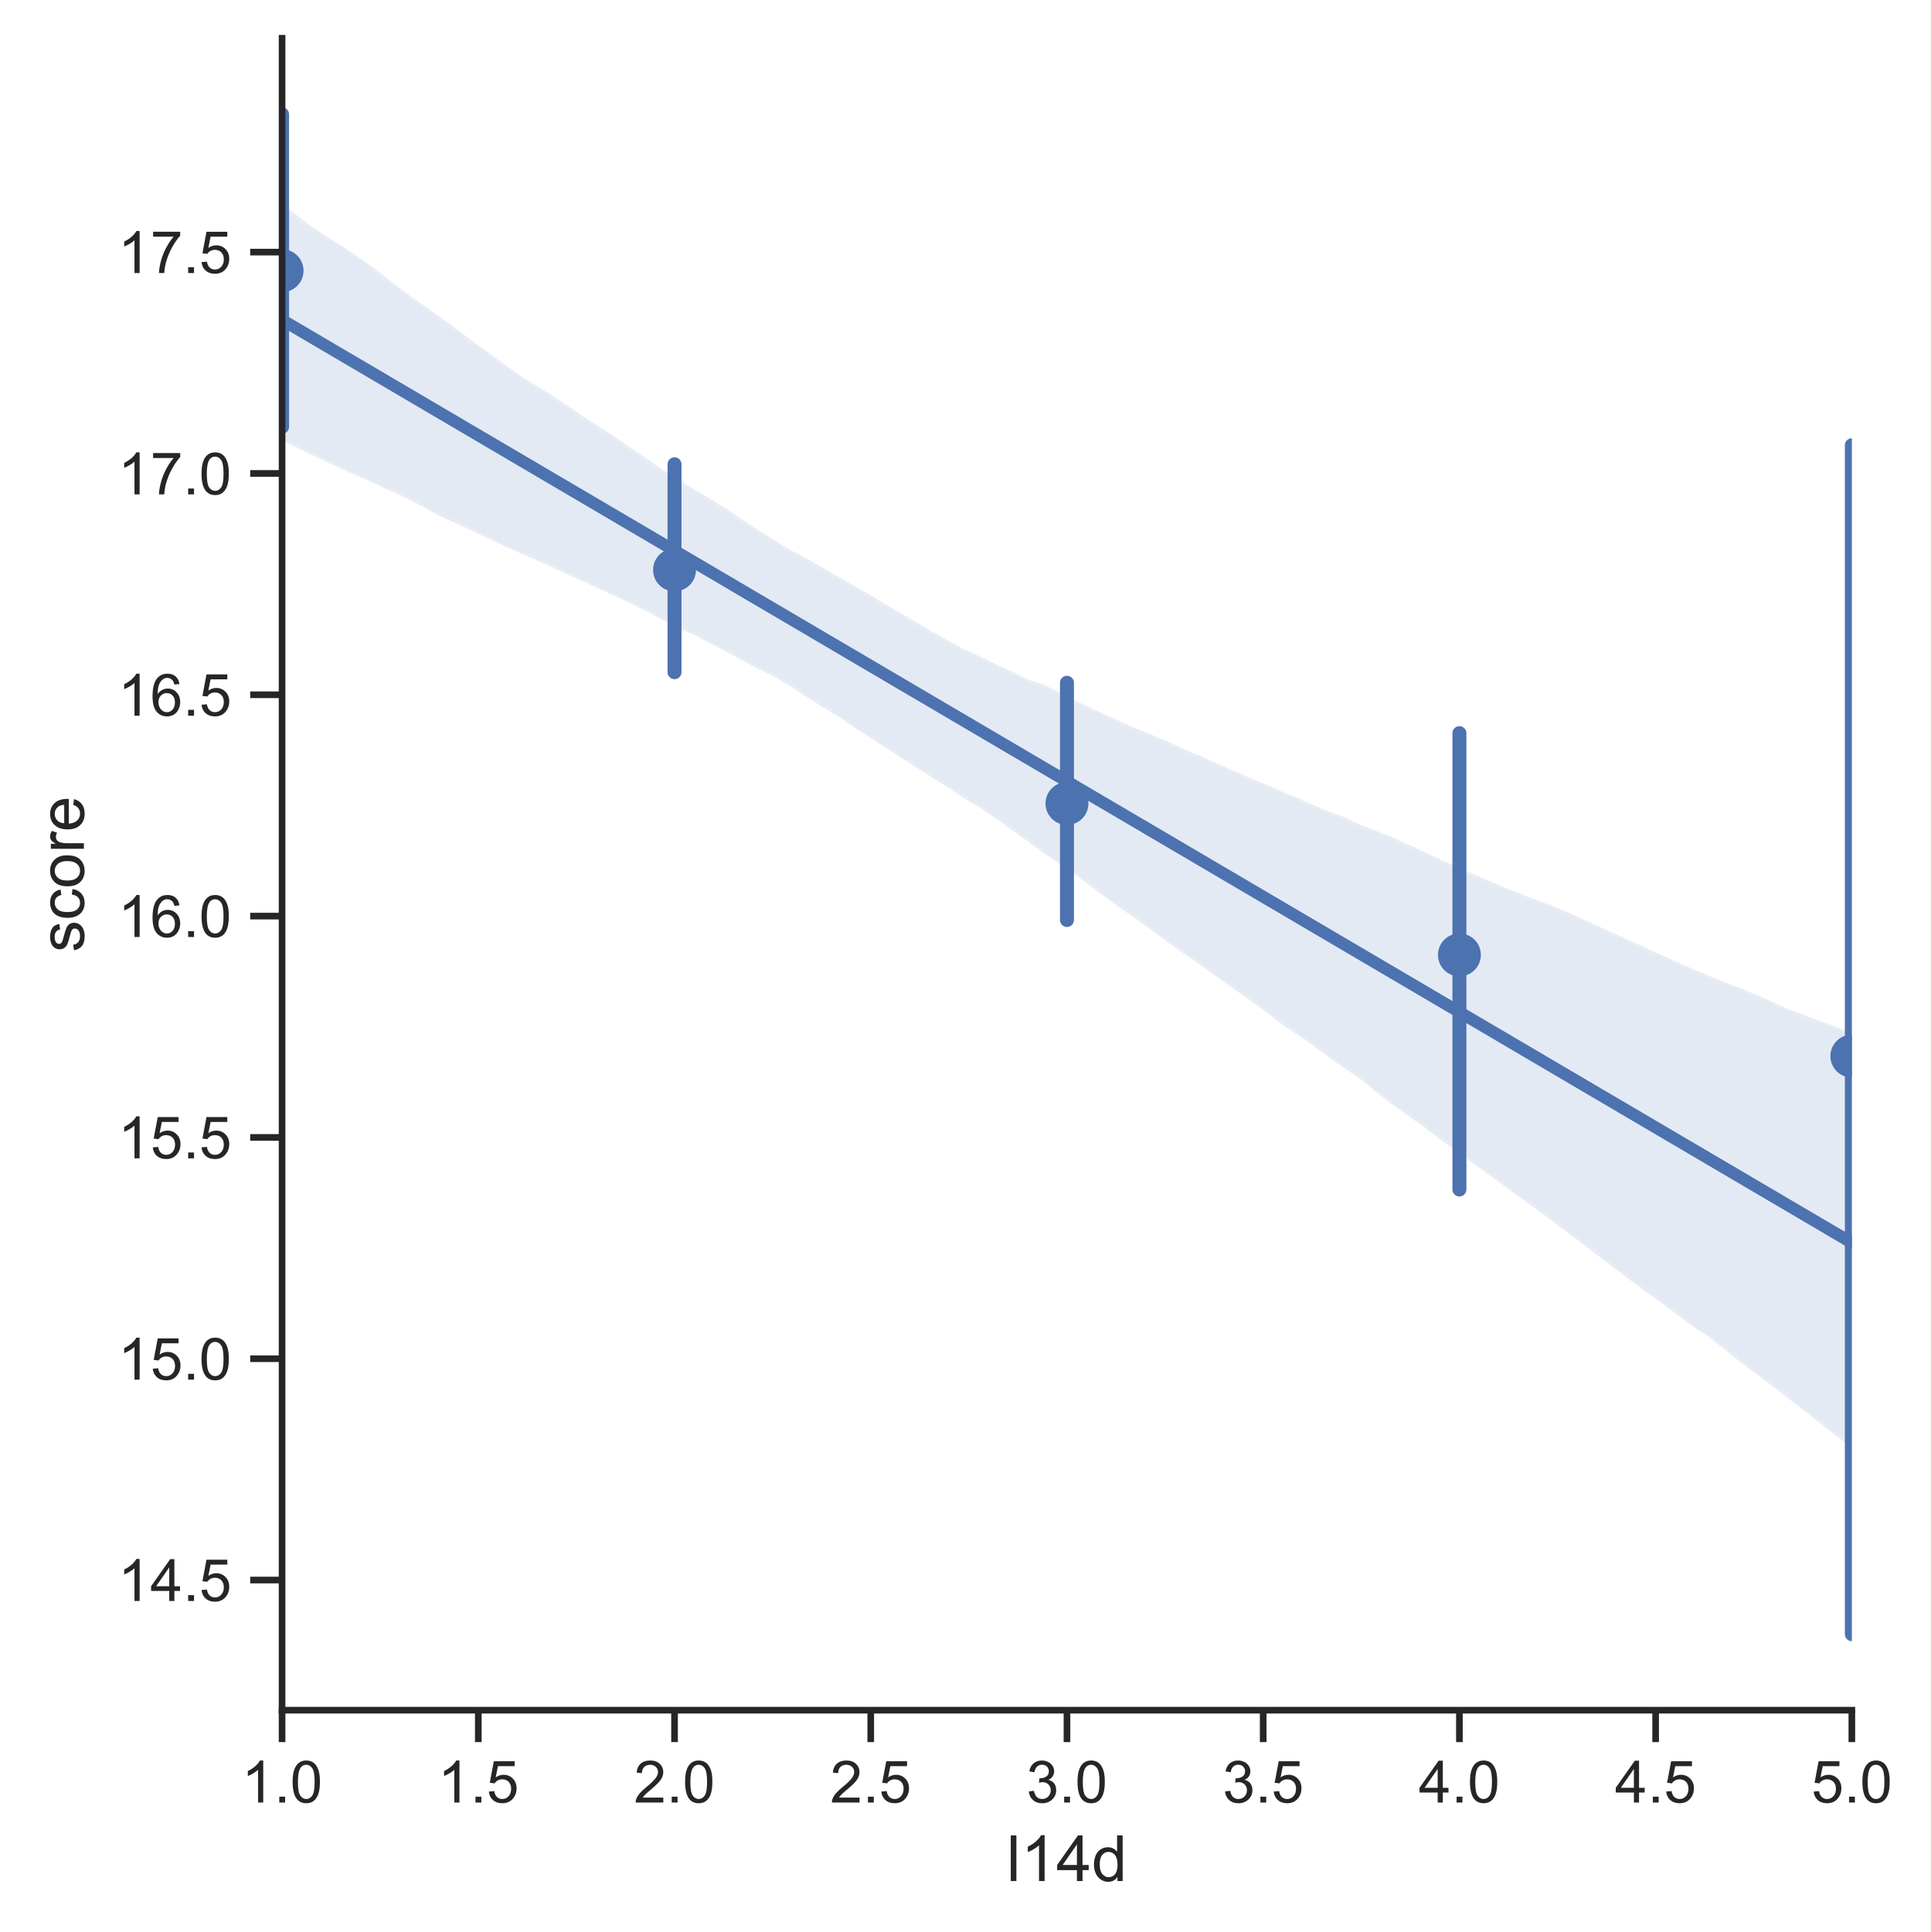
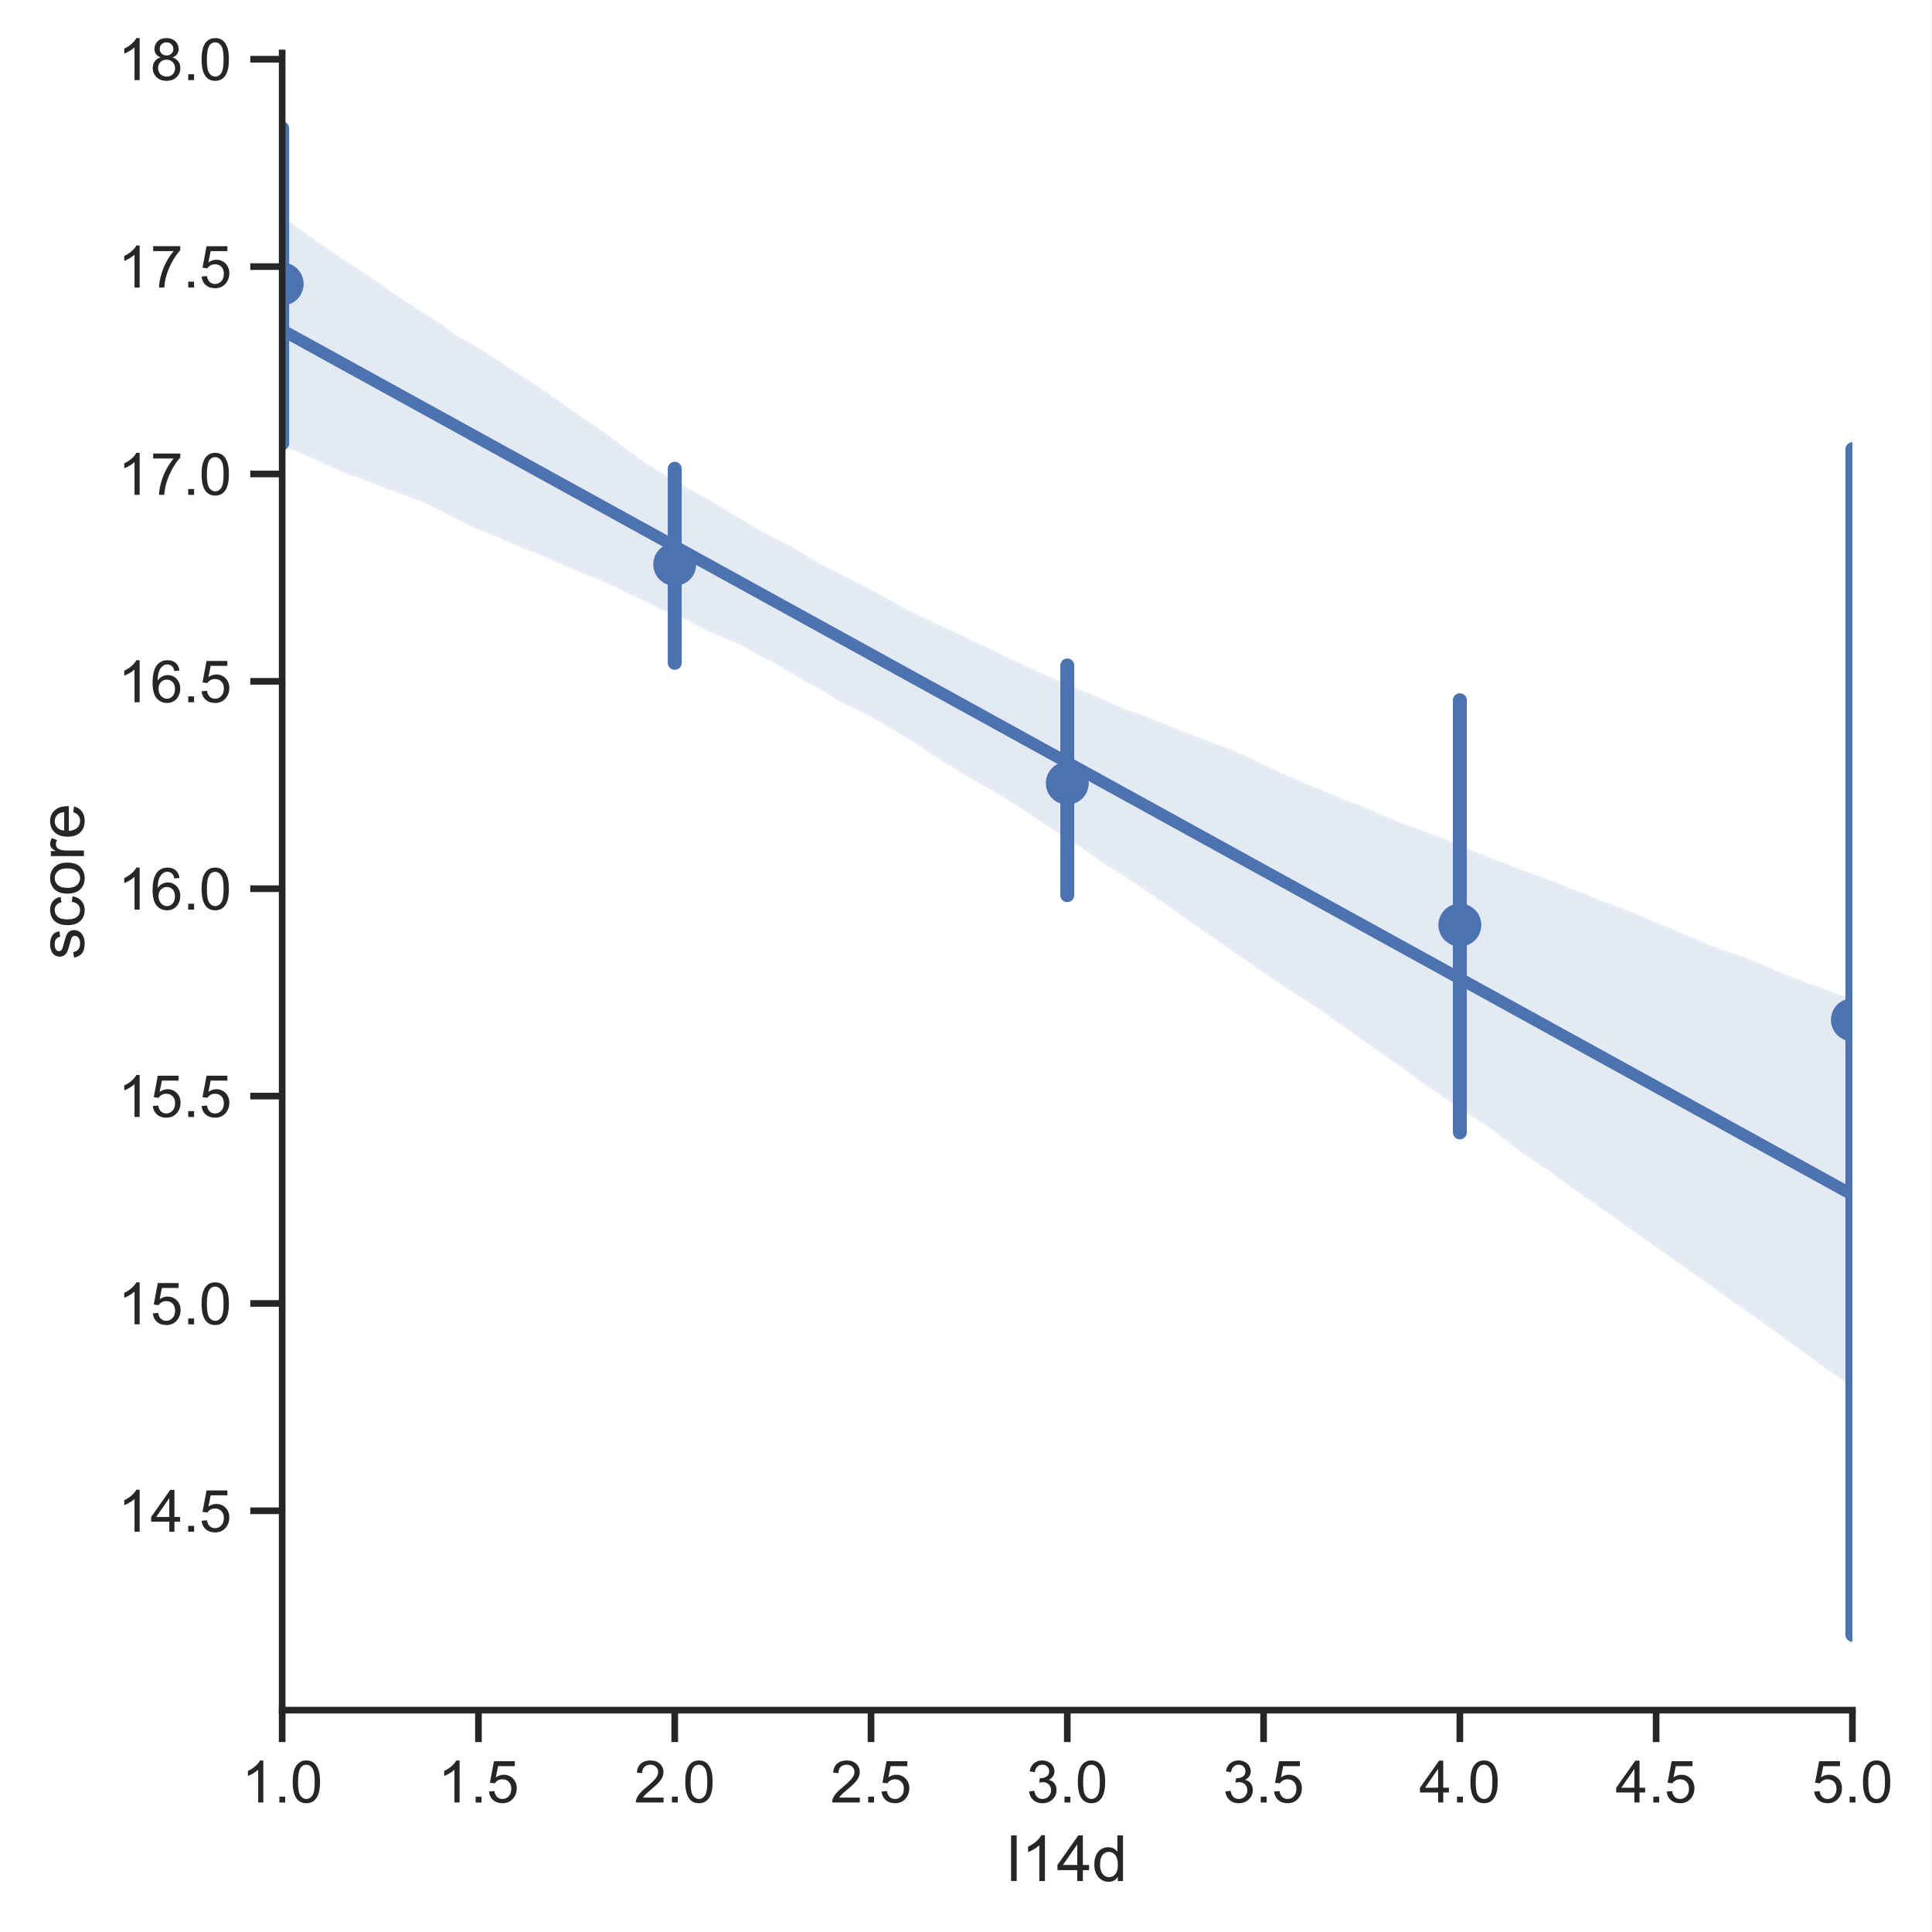
- <svg xmlns="http://www.w3.org/2000/svg" xmlns:xlink="http://www.w3.org/1999/xlink" height="363.514pt" version="1.1" viewBox="0 0 363.319 363.514" width="363.319pt">
+ <svg xmlns="http://www.w3.org/2000/svg" xmlns:xlink="http://www.w3.org/1999/xlink" height="363.447pt" version="1.1" viewBox="0 0 363.319 363.447" width="363.319pt">
  <defs>
    <style type="text/css">*{stroke-linecap:butt;stroke-linejoin:round;}</style>
  </defs>
  <g id="figure_1">
    <g id="patch_1">
-       <path d="M 0 363.514  L 363.319 363.514  L 363.319 0  L 0 0  z " style="fill:#ffffff;" />
+       <path d="M 0 363.447  L 363.319 363.447  L 363.319 -0  L 0 -0  z " style="fill:#ffffff;" />
    </g>
    <g id="axes_1">
      <g id="patch_2">
-         <path d="M 53.081 321.78  L 348.474 321.78  L 348.474 7.2  L 53.081 7.2  z " style="fill:#ffffff;" />
+         <path d="M 53.081 321.712  L 348.474 321.712  L 348.474 9.96  L 53.081 9.96  z " style="fill:#ffffff;" />
      </g>
      <g id="matplotlib.axis_1">
        <g id="xtick_1">
          <g id="line2d_1">
            <defs>
-               <path d="M 0 0  L 0 6  " id="md2a82c071d" style="stroke:#262626;stroke-width:1.25;" />
+               <path d="M 0 0  L 0 6  " id="m1e8f3a1475" style="stroke:#262626;stroke-width:1.25;" />
            </defs>
            <g>
-               <use style="fill:#262626;stroke:#262626;stroke-width:1.25;" x="53.081" xlink:href="#md2a82c071d" y="321.78" />
+               <use style="fill:#262626;stroke:#262626;stroke-width:1.25;" x="53.081" xlink:href="#m1e8f3a1475" y="321.712" />
            </g>
          </g>
          <g id="text_1">
-             <g style="fill:#262626;" transform="translate(45.43641 339.1536)scale(0.11 -0.11)">
+             <g style="fill:#262626;" transform="translate(45.43641 339.086)scale(0.11 -0.11)">
              <defs>
                <path d="M 37.25 0  L 28.469 0  L 28.469 56  Q 25.297 52.984 20.141 49.953  Q 14.984 46.922 10.891 45.406  L 10.891 53.906  Q 18.266 57.375 23.781 62.297  Q 29.297 67.234 31.594 71.875  L 37.25 71.875  z " id="ArialMT-49" />
                <path d="M 9.078 0  L 9.078 10.016  L 19.094 10.016  L 19.094 0  z " id="ArialMT-46" />
                <path d="M 4.156 35.297  Q 4.156 48 6.766 55.734  Q 9.375 63.484 14.516 67.672  Q 19.672 71.875 27.484 71.875  Q 33.25 71.875 37.594 69.547  Q 41.938 67.234 44.766 62.859  Q 47.609 58.5 49.219 52.219  Q 50.828 45.953 50.828 35.297  Q 50.828 22.703 48.234 14.969  Q 45.656 7.234 40.5 3  Q 35.359 -1.219 27.484 -1.219  Q 17.141 -1.219 11.234 6.203  Q 4.156 15.141 4.156 35.297  z M 13.188 35.297  Q 13.188 17.672 17.312 11.828  Q 21.438 6 27.484 6  Q 33.547 6 37.672 11.859  Q 41.797 17.719 41.797 35.297  Q 41.797 52.984 37.672 58.781  Q 33.547 64.594 27.391 64.594  Q 21.344 64.594 17.719 59.469  Q 13.188 52.938 13.188 35.297  z " id="ArialMT-48" />
              </defs>
              <use xlink:href="#ArialMT-49" />
              <use x="55.615" xlink:href="#ArialMT-46" />
              <use x="83.398" xlink:href="#ArialMT-48" />
            </g>
          </g>
        </g>
        <g id="xtick_2">
          <g id="line2d_2">
            <g>
-               <use style="fill:#262626;stroke:#262626;stroke-width:1.25;" x="90.005" xlink:href="#md2a82c071d" y="321.78" />
+               <use style="fill:#262626;stroke:#262626;stroke-width:1.25;" x="90.005" xlink:href="#m1e8f3a1475" y="321.712" />
            </g>
          </g>
          <g id="text_2">
-             <g style="fill:#262626;" transform="translate(82.36047 339.1536)scale(0.11 -0.11)">
+             <g style="fill:#262626;" transform="translate(82.36047 339.086)scale(0.11 -0.11)">
              <defs>
                <path d="M 4.156 18.75  L 13.375 19.531  Q 14.406 12.797 18.141 9.391  Q 21.875 6 27.156 6  Q 33.5 6 37.891 10.781  Q 42.281 15.578 42.281 23.484  Q 42.281 31 38.062 35.344  Q 33.844 39.703 27 39.703  Q 22.75 39.703 19.328 37.766  Q 15.922 35.844 13.969 32.766  L 5.719 33.844  L 12.641 70.609  L 48.25 70.609  L 48.25 62.203  L 19.672 62.203  L 15.828 42.969  Q 22.266 47.469 29.344 47.469  Q 38.719 47.469 45.156 40.969  Q 51.609 34.469 51.609 24.266  Q 51.609 14.547 45.953 7.469  Q 39.062 -1.219 27.156 -1.219  Q 17.391 -1.219 11.203 4.25  Q 5.031 9.719 4.156 18.75  z " id="ArialMT-53" />
              </defs>
              <use xlink:href="#ArialMT-49" />
              <use x="55.615" xlink:href="#ArialMT-46" />
              <use x="83.398" xlink:href="#ArialMT-53" />
            </g>
          </g>
        </g>
        <g id="xtick_3">
          <g id="line2d_3">
            <g>
-               <use style="fill:#262626;stroke:#262626;stroke-width:1.25;" x="126.93" xlink:href="#md2a82c071d" y="321.78" />
+               <use style="fill:#262626;stroke:#262626;stroke-width:1.25;" x="126.93" xlink:href="#m1e8f3a1475" y="321.712" />
            </g>
          </g>
          <g id="text_3">
-             <g style="fill:#262626;" transform="translate(119.2845 339.1536)scale(0.11 -0.11)">
+             <g style="fill:#262626;" transform="translate(119.2845 339.086)scale(0.11 -0.11)">
              <defs>
                <path d="M 50.344 8.453  L 50.344 0  L 3.031 0  Q 2.938 3.172 4.047 6.109  Q 5.859 10.938 9.828 15.625  Q 13.812 20.312 21.344 26.469  Q 33.016 36.031 37.109 41.625  Q 41.219 47.219 41.219 52.203  Q 41.219 57.422 37.469 61  Q 33.734 64.594 27.734 64.594  Q 21.391 64.594 17.578 60.781  Q 13.766 56.984 13.719 50.25  L 4.688 51.172  Q 5.609 61.281 11.656 66.578  Q 17.719 71.875 27.938 71.875  Q 38.234 71.875 44.234 66.156  Q 50.25 60.453 50.25 52  Q 50.25 47.703 48.484 43.547  Q 46.734 39.406 42.656 34.812  Q 38.578 30.219 29.109 22.219  Q 21.188 15.578 18.938 13.203  Q 16.703 10.844 15.234 8.453  z " id="ArialMT-50" />
              </defs>
              <use xlink:href="#ArialMT-50" />
              <use x="55.615" xlink:href="#ArialMT-46" />
              <use x="83.398" xlink:href="#ArialMT-48" />
            </g>
          </g>
        </g>
        <g id="xtick_4">
          <g id="line2d_4">
            <g>
-               <use style="fill:#262626;stroke:#262626;stroke-width:1.25;" x="163.854" xlink:href="#md2a82c071d" y="321.78" />
+               <use style="fill:#262626;stroke:#262626;stroke-width:1.25;" x="163.854" xlink:href="#m1e8f3a1475" y="321.712" />
            </g>
          </g>
          <g id="text_4">
-             <g style="fill:#262626;" transform="translate(156.2086 339.1536)scale(0.11 -0.11)">
+             <g style="fill:#262626;" transform="translate(156.2086 339.086)scale(0.11 -0.11)">
              <use xlink:href="#ArialMT-50" />
              <use x="55.615" xlink:href="#ArialMT-46" />
              <use x="83.398" xlink:href="#ArialMT-53" />
            </g>
          </g>
        </g>
        <g id="xtick_5">
          <g id="line2d_5">
            <g>
-               <use style="fill:#262626;stroke:#262626;stroke-width:1.25;" x="200.778" xlink:href="#md2a82c071d" y="321.78" />
+               <use style="fill:#262626;stroke:#262626;stroke-width:1.25;" x="200.778" xlink:href="#m1e8f3a1475" y="321.712" />
            </g>
          </g>
          <g id="text_5">
-             <g style="fill:#262626;" transform="translate(193.1327 339.1536)scale(0.11 -0.11)">
+             <g style="fill:#262626;" transform="translate(193.1327 339.086)scale(0.11 -0.11)">
              <defs>
                <path d="M 4.203 18.891  L 12.984 20.062  Q 14.5 12.594 18.141 9.297  Q 21.781 6 27 6  Q 33.203 6 37.469 10.297  Q 41.75 14.594 41.75 20.953  Q 41.75 27 37.797 30.922  Q 33.844 34.859 27.734 34.859  Q 25.25 34.859 21.531 33.891  L 22.516 41.609  Q 23.391 41.5 23.922 41.5  Q 29.547 41.5 34.031 44.422  Q 38.531 47.359 38.531 53.469  Q 38.531 58.297 35.25 61.469  Q 31.984 64.656 26.812 64.656  Q 21.688 64.656 18.266 61.422  Q 14.844 58.203 13.875 51.766  L 5.078 53.328  Q 6.688 62.156 12.391 67.016  Q 18.109 71.875 26.609 71.875  Q 32.469 71.875 37.391 69.359  Q 42.328 66.844 44.938 62.5  Q 47.562 58.156 47.562 53.266  Q 47.562 48.641 45.062 44.828  Q 42.578 41.016 37.703 38.766  Q 44.047 37.312 47.562 32.688  Q 51.078 28.078 51.078 21.141  Q 51.078 11.766 44.234 5.25  Q 37.406 -1.266 26.953 -1.266  Q 17.531 -1.266 11.297 4.344  Q 5.078 9.969 4.203 18.891  z " id="ArialMT-51" />
              </defs>
              <use xlink:href="#ArialMT-51" />
              <use x="55.615" xlink:href="#ArialMT-46" />
              <use x="83.398" xlink:href="#ArialMT-48" />
            </g>
          </g>
        </g>
        <g id="xtick_6">
          <g id="line2d_6">
            <g>
-               <use style="fill:#262626;stroke:#262626;stroke-width:1.25;" x="237.702" xlink:href="#md2a82c071d" y="321.78" />
+               <use style="fill:#262626;stroke:#262626;stroke-width:1.25;" x="237.702" xlink:href="#m1e8f3a1475" y="321.712" />
            </g>
          </g>
          <g id="text_6">
-             <g style="fill:#262626;" transform="translate(230.0567 339.1536)scale(0.11 -0.11)">
+             <g style="fill:#262626;" transform="translate(230.0567 339.086)scale(0.11 -0.11)">
              <use xlink:href="#ArialMT-51" />
              <use x="55.615" xlink:href="#ArialMT-46" />
              <use x="83.398" xlink:href="#ArialMT-53" />
            </g>
          </g>
        </g>
        <g id="xtick_7">
          <g id="line2d_7">
            <g>
-               <use style="fill:#262626;stroke:#262626;stroke-width:1.25;" x="274.626" xlink:href="#md2a82c071d" y="321.78" />
+               <use style="fill:#262626;stroke:#262626;stroke-width:1.25;" x="274.626" xlink:href="#m1e8f3a1475" y="321.712" />
            </g>
          </g>
          <g id="text_7">
-             <g style="fill:#262626;" transform="translate(266.9808 339.1536)scale(0.11 -0.11)">
+             <g style="fill:#262626;" transform="translate(266.9808 339.086)scale(0.11 -0.11)">
              <defs>
                <path d="M 32.328 0  L 32.328 17.141  L 1.266 17.141  L 1.266 25.203  L 33.938 71.578  L 41.109 71.578  L 41.109 25.203  L 50.781 25.203  L 50.781 17.141  L 41.109 17.141  L 41.109 0  z M 32.328 25.203  L 32.328 57.469  L 9.906 25.203  z " id="ArialMT-52" />
              </defs>
              <use xlink:href="#ArialMT-52" />
              <use x="55.615" xlink:href="#ArialMT-46" />
              <use x="83.398" xlink:href="#ArialMT-48" />
            </g>
          </g>
        </g>
        <g id="xtick_8">
          <g id="line2d_8">
            <g>
-               <use style="fill:#262626;stroke:#262626;stroke-width:1.25;" x="311.55" xlink:href="#md2a82c071d" y="321.78" />
+               <use style="fill:#262626;stroke:#262626;stroke-width:1.25;" x="311.55" xlink:href="#m1e8f3a1475" y="321.712" />
            </g>
          </g>
          <g id="text_8">
-             <g style="fill:#262626;" transform="translate(303.9048 339.1536)scale(0.11 -0.11)">
+             <g style="fill:#262626;" transform="translate(303.9048 339.086)scale(0.11 -0.11)">
              <use xlink:href="#ArialMT-52" />
              <use x="55.615" xlink:href="#ArialMT-46" />
              <use x="83.398" xlink:href="#ArialMT-53" />
            </g>
          </g>
        </g>
        <g id="xtick_9">
          <g id="line2d_9">
            <g>
-               <use style="fill:#262626;stroke:#262626;stroke-width:1.25;" x="348.474" xlink:href="#md2a82c071d" y="321.78" />
+               <use style="fill:#262626;stroke:#262626;stroke-width:1.25;" x="348.474" xlink:href="#m1e8f3a1475" y="321.712" />
            </g>
          </g>
          <g id="text_9">
-             <g style="fill:#262626;" transform="translate(340.8289 339.1536)scale(0.11 -0.11)">
+             <g style="fill:#262626;" transform="translate(340.8289 339.086)scale(0.11 -0.11)">
              <use xlink:href="#ArialMT-53" />
              <use x="55.615" xlink:href="#ArialMT-46" />
              <use x="83.398" xlink:href="#ArialMT-48" />
            </g>
          </g>
        </g>
        <g id="text_10">
-           <g style="fill:#262626;" transform="translate(189.4348 353.9292)scale(0.12 -0.12)">
+           <g style="fill:#262626;" transform="translate(189.4348 353.8616)scale(0.12 -0.12)">
            <defs>
              <path d="M 6.391 0  L 6.391 71.578  L 15.188 71.578  L 15.188 0  z " id="ArialMT-108" />
              <path d="M 40.234 0  L 40.234 6.547  Q 35.297 -1.172 25.734 -1.172  Q 19.531 -1.172 14.328 2.25  Q 9.125 5.672 6.266 11.797  Q 3.422 17.922 3.422 25.875  Q 3.422 33.641 6 39.969  Q 8.594 46.297 13.766 49.656  Q 18.953 53.031 25.344 53.031  Q 30.031 53.031 33.688 51.047  Q 37.359 49.078 39.656 45.906  L 39.656 71.578  L 48.391 71.578  L 48.391 0  z M 12.453 25.875  Q 12.453 15.922 16.641 10.984  Q 20.844 6.062 26.562 6.062  Q 32.328 6.062 36.344 10.766  Q 40.375 15.484 40.375 25.141  Q 40.375 35.797 36.266 40.766  Q 32.172 45.75 26.172 45.75  Q 20.312 45.75 16.375 40.969  Q 12.453 36.188 12.453 25.875  z " id="ArialMT-100" />
            </defs>
            <use xlink:href="#ArialMT-108" />
            <use x="22.217" xlink:href="#ArialMT-49" />
            <use x="77.832" xlink:href="#ArialMT-52" />
            <use x="133.447" xlink:href="#ArialMT-100" />
          </g>
        </g>
      </g>
      <g id="matplotlib.axis_2">
        <g id="ytick_1">
          <g id="line2d_10">
            <defs>
-               <path d="M 0 0  L -6 0  " id="m4dea6e7848" style="stroke:#262626;stroke-width:1.25;" />
+               <path d="M 0 0  L -6 0  " id="mfac0411bf4" style="stroke:#262626;stroke-width:1.25;" />
            </defs>
            <g>
-               <use style="fill:#262626;stroke:#262626;stroke-width:1.25;" x="53.081" xlink:href="#m4dea6e7848" y="297.295" />
+               <use style="fill:#262626;stroke:#262626;stroke-width:1.25;" x="53.081" xlink:href="#mfac0411bf4" y="284.208" />
            </g>
          </g>
          <g id="text_11">
-             <g style="fill:#262626;" transform="translate(22.17438 301.2318)scale(0.11 -0.11)">
+             <g style="fill:#262626;" transform="translate(22.17438 288.1446)scale(0.11 -0.11)">
              <use xlink:href="#ArialMT-49" />
              <use x="55.615" xlink:href="#ArialMT-52" />
              <use x="111.23" xlink:href="#ArialMT-46" />
              <use x="139.014" xlink:href="#ArialMT-53" />
            </g>
          </g>
        </g>
        <g id="ytick_2">
          <g id="line2d_11">
            <g>
-               <use style="fill:#262626;stroke:#262626;stroke-width:1.25;" x="53.081" xlink:href="#m4dea6e7848" y="255.652" />
+               <use style="fill:#262626;stroke:#262626;stroke-width:1.25;" x="53.081" xlink:href="#mfac0411bf4" y="245.198" />
            </g>
          </g>
          <g id="text_12">
-             <g style="fill:#262626;" transform="translate(22.17438 259.5891)scale(0.11 -0.11)">
+             <g style="fill:#262626;" transform="translate(22.17438 249.1345)scale(0.11 -0.11)">
              <use xlink:href="#ArialMT-49" />
              <use x="55.615" xlink:href="#ArialMT-53" />
              <use x="111.23" xlink:href="#ArialMT-46" />
              <use x="139.014" xlink:href="#ArialMT-48" />
            </g>
          </g>
        </g>
        <g id="ytick_3">
          <g id="line2d_12">
            <g>
-               <use style="fill:#262626;stroke:#262626;stroke-width:1.25;" x="53.081" xlink:href="#m4dea6e7848" y="214.01" />
+               <use style="fill:#262626;stroke:#262626;stroke-width:1.25;" x="53.081" xlink:href="#mfac0411bf4" y="206.188" />
            </g>
          </g>
          <g id="text_13">
-             <g style="fill:#262626;" transform="translate(22.17438 217.9464)scale(0.11 -0.11)">
+             <g style="fill:#262626;" transform="translate(22.17438 210.1243)scale(0.11 -0.11)">
              <use xlink:href="#ArialMT-49" />
              <use x="55.615" xlink:href="#ArialMT-53" />
              <use x="111.23" xlink:href="#ArialMT-46" />
              <use x="139.014" xlink:href="#ArialMT-53" />
            </g>
          </g>
        </g>
        <g id="ytick_4">
          <g id="line2d_13">
            <g>
-               <use style="fill:#262626;stroke:#262626;stroke-width:1.25;" x="53.081" xlink:href="#m4dea6e7848" y="172.367" />
+               <use style="fill:#262626;stroke:#262626;stroke-width:1.25;" x="53.081" xlink:href="#mfac0411bf4" y="167.177" />
            </g>
          </g>
          <g id="text_14">
-             <g style="fill:#262626;" transform="translate(22.17438 176.3037)scale(0.11 -0.11)">
+             <g style="fill:#262626;" transform="translate(22.17438 171.1142)scale(0.11 -0.11)">
              <defs>
                <path d="M 49.75 54.047  L 41.016 53.375  Q 39.844 58.547 37.703 60.891  Q 34.125 64.656 28.906 64.656  Q 24.703 64.656 21.531 62.312  Q 17.391 59.281 14.984 53.469  Q 12.594 47.656 12.5 36.922  Q 15.672 41.75 20.266 44.094  Q 24.859 46.438 29.891 46.438  Q 38.672 46.438 44.844 39.969  Q 51.031 33.5 51.031 23.25  Q 51.031 16.5 48.125 10.719  Q 45.219 4.938 40.141 1.859  Q 35.062 -1.219 28.609 -1.219  Q 17.625 -1.219 10.688 6.859  Q 3.766 14.938 3.766 33.5  Q 3.766 54.25 11.422 63.672  Q 18.109 71.875 29.438 71.875  Q 37.891 71.875 43.281 67.141  Q 48.688 62.406 49.75 54.047  z M 13.875 23.188  Q 13.875 18.656 15.797 14.5  Q 17.719 10.359 21.188 8.172  Q 24.656 6 28.469 6  Q 34.031 6 38.031 10.484  Q 42.047 14.984 42.047 22.703  Q 42.047 30.125 38.078 34.391  Q 34.125 38.672 28.125 38.672  Q 22.172 38.672 18.016 34.391  Q 13.875 30.125 13.875 23.188  z " id="ArialMT-54" />
              </defs>
              <use xlink:href="#ArialMT-49" />
              <use x="55.615" xlink:href="#ArialMT-54" />
              <use x="111.23" xlink:href="#ArialMT-46" />
              <use x="139.014" xlink:href="#ArialMT-48" />
            </g>
          </g>
        </g>
        <g id="ytick_5">
          <g id="line2d_14">
            <g>
-               <use style="fill:#262626;stroke:#262626;stroke-width:1.25;" x="53.081" xlink:href="#m4dea6e7848" y="130.724" />
+               <use style="fill:#262626;stroke:#262626;stroke-width:1.25;" x="53.081" xlink:href="#mfac0411bf4" y="128.167" />
            </g>
          </g>
          <g id="text_15">
-             <g style="fill:#262626;" transform="translate(22.17438 134.661)scale(0.11 -0.11)">
+             <g style="fill:#262626;" transform="translate(22.17438 132.104)scale(0.11 -0.11)">
              <use xlink:href="#ArialMT-49" />
              <use x="55.615" xlink:href="#ArialMT-54" />
              <use x="111.23" xlink:href="#ArialMT-46" />
              <use x="139.014" xlink:href="#ArialMT-53" />
            </g>
          </g>
        </g>
        <g id="ytick_6">
          <g id="line2d_15">
            <g>
-               <use style="fill:#262626;stroke:#262626;stroke-width:1.25;" x="53.081" xlink:href="#m4dea6e7848" y="89.081" />
+               <use style="fill:#262626;stroke:#262626;stroke-width:1.25;" x="53.081" xlink:href="#mfac0411bf4" y="89.157" />
            </g>
          </g>
          <g id="text_16">
-             <g style="fill:#262626;" transform="translate(22.17438 93.01826)scale(0.11 -0.11)">
+             <g style="fill:#262626;" transform="translate(22.17438 93.09388)scale(0.11 -0.11)">
              <defs>
                <path d="M 4.734 62.203  L 4.734 70.656  L 51.078 70.656  L 51.078 63.812  Q 44.234 56.547 37.516 44.484  Q 30.812 32.422 27.156 19.672  Q 24.516 10.688 23.781 0  L 14.75 0  Q 14.891 8.453 18.062 20.406  Q 21.234 32.375 27.172 43.484  Q 33.109 54.594 39.797 62.203  z " id="ArialMT-55" />
              </defs>
              <use xlink:href="#ArialMT-49" />
              <use x="55.615" xlink:href="#ArialMT-55" />
              <use x="111.23" xlink:href="#ArialMT-46" />
              <use x="139.014" xlink:href="#ArialMT-48" />
            </g>
          </g>
        </g>
        <g id="ytick_7">
          <g id="line2d_16">
            <g>
-               <use style="fill:#262626;stroke:#262626;stroke-width:1.25;" x="53.081" xlink:href="#m4dea6e7848" y="47.439" />
+               <use style="fill:#262626;stroke:#262626;stroke-width:1.25;" x="53.081" xlink:href="#mfac0411bf4" y="50.147" />
            </g>
          </g>
          <g id="text_17">
-             <g style="fill:#262626;" transform="translate(22.17438 51.37556)scale(0.11 -0.11)">
+             <g style="fill:#262626;" transform="translate(22.17438 54.08374)scale(0.11 -0.11)">
              <use xlink:href="#ArialMT-49" />
              <use x="55.615" xlink:href="#ArialMT-55" />
              <use x="111.23" xlink:href="#ArialMT-46" />
              <use x="139.014" xlink:href="#ArialMT-53" />
            </g>
          </g>
        </g>
-         <g id="text_18">
-           <g style="fill:#262626;" transform="translate(15.78937 179.1609)rotate(-90)scale(0.12 -0.12)">
+         <g id="ytick_8">
+           <g id="line2d_17">
+             <g>
+               <use style="fill:#262626;stroke:#262626;stroke-width:1.25;" x="53.081" xlink:href="#mfac0411bf4" y="11.137" />
+             </g>
+           </g>
+           <g id="text_18">
+             <g style="fill:#262626;" transform="translate(22.17438 15.07359)scale(0.11 -0.11)">
+               <defs>
+                 <path d="M 17.672 38.812  Q 12.203 40.828 9.562 44.531  Q 6.938 48.25 6.938 53.422  Q 6.938 61.234 12.547 66.547  Q 18.172 71.875 27.484 71.875  Q 36.859 71.875 42.578 66.422  Q 48.297 60.984 48.297 53.172  Q 48.297 48.188 45.672 44.5  Q 43.062 40.828 37.75 38.812  Q 44.344 36.672 47.781 31.875  Q 51.219 27.094 51.219 20.453  Q 51.219 11.281 44.719 5.031  Q 38.234 -1.219 27.641 -1.219  Q 17.047 -1.219 10.547 5.047  Q 4.047 11.328 4.047 20.703  Q 4.047 27.688 7.594 32.391  Q 11.141 37.109 17.672 38.812  z M 15.922 53.719  Q 15.922 48.641 19.188 45.406  Q 22.469 42.188 27.688 42.188  Q 32.766 42.188 36.016 45.375  Q 39.266 48.578 39.266 53.219  Q 39.266 58.062 35.906 61.359  Q 32.562 64.656 27.594 64.656  Q 22.562 64.656 19.234 61.422  Q 15.922 58.203 15.922 53.719  z M 13.094 20.656  Q 13.094 16.891 14.875 13.375  Q 16.656 9.859 20.172 7.922  Q 23.688 6 27.734 6  Q 34.031 6 38.125 10.047  Q 42.234 14.109 42.234 20.359  Q 42.234 26.703 38.016 30.859  Q 33.797 35.016 27.438 35.016  Q 21.234 35.016 17.156 30.906  Q 13.094 26.812 13.094 20.656  z " id="ArialMT-56" />
+               </defs>
+               <use xlink:href="#ArialMT-49" />
+               <use x="55.615" xlink:href="#ArialMT-56" />
+               <use x="111.23" xlink:href="#ArialMT-46" />
+               <use x="139.014" xlink:href="#ArialMT-48" />
+             </g>
+           </g>
+         </g>
+         <g id="text_19">
+           <g style="fill:#262626;" transform="translate(15.78937 180.507)rotate(-90)scale(0.12 -0.12)">
            <defs>
              <path d="M 3.078 15.484  L 11.766 16.844  Q 12.5 11.625 15.844 8.844  Q 19.188 6.062 25.203 6.062  Q 31.25 6.062 34.172 8.516  Q 37.109 10.984 37.109 14.312  Q 37.109 17.281 34.516 19  Q 32.719 20.172 25.531 21.969  Q 15.875 24.422 12.141 26.203  Q 8.406 27.984 6.469 31.125  Q 4.547 34.281 4.547 38.094  Q 4.547 41.547 6.125 44.5  Q 7.719 47.469 10.453 49.422  Q 12.5 50.922 16.031 51.969  Q 19.578 53.031 23.641 53.031  Q 29.734 53.031 34.344 51.266  Q 38.969 49.516 41.156 46.5  Q 43.359 43.5 44.188 38.484  L 35.594 37.312  Q 35.016 41.312 32.203 43.547  Q 29.391 45.797 24.266 45.797  Q 18.219 45.797 15.625 43.797  Q 13.031 41.797 13.031 39.109  Q 13.031 37.406 14.109 36.031  Q 15.188 34.625 17.484 33.688  Q 18.797 33.203 25.25 31.453  Q 34.578 28.953 38.25 27.359  Q 41.938 25.781 44.031 22.75  Q 46.141 19.734 46.141 15.234  Q 46.141 10.844 43.578 6.953  Q 41.016 3.078 36.172 0.953  Q 31.344 -1.172 25.25 -1.172  Q 15.141 -1.172 9.844 3.031  Q 4.547 7.234 3.078 15.484  z " id="ArialMT-115" />
              <path d="M 40.438 19  L 49.078 17.875  Q 47.656 8.938 41.812 3.875  Q 35.984 -1.172 27.484 -1.172  Q 16.844 -1.172 10.375 5.781  Q 3.906 12.75 3.906 25.734  Q 3.906 34.125 6.688 40.422  Q 9.469 46.734 15.156 49.875  Q 20.844 53.031 27.547 53.031  Q 35.984 53.031 41.359 48.75  Q 46.734 44.484 48.25 36.625  L 39.703 35.297  Q 38.484 40.531 35.375 43.156  Q 32.281 45.797 27.875 45.797  Q 21.234 45.797 17.078 41.031  Q 12.938 36.281 12.938 25.984  Q 12.938 15.531 16.938 10.797  Q 20.953 6.062 27.391 6.062  Q 32.562 6.062 36.031 9.234  Q 39.5 12.406 40.438 19  z " id="ArialMT-99" />
              <path d="M 3.328 25.922  Q 3.328 40.328 11.328 47.266  Q 18.016 53.031 27.641 53.031  Q 38.328 53.031 45.109 46.016  Q 51.906 39.016 51.906 26.656  Q 51.906 16.656 48.906 10.906  Q 45.906 5.172 40.156 2  Q 34.422 -1.172 27.641 -1.172  Q 16.75 -1.172 10.031 5.812  Q 3.328 12.797 3.328 25.922  z M 12.359 25.922  Q 12.359 15.969 16.703 11.016  Q 21.047 6.062 27.641 6.062  Q 34.188 6.062 38.531 11.031  Q 42.875 16.016 42.875 26.219  Q 42.875 35.844 38.5 40.797  Q 34.125 45.75 27.641 45.75  Q 21.047 45.75 16.703 40.812  Q 12.359 35.891 12.359 25.922  z " id="ArialMT-111" />
              <path d="M 6.5 0  L 6.5 51.859  L 14.406 51.859  L 14.406 44  Q 17.438 49.516 20 51.266  Q 22.562 53.031 25.641 53.031  Q 30.078 53.031 34.672 50.203  L 31.641 42.047  Q 28.422 43.953 25.203 43.953  Q 22.312 43.953 20.016 42.219  Q 17.719 40.484 16.75 37.406  Q 15.281 32.719 15.281 27.156  L 15.281 0  z " id="ArialMT-114" />
              <path d="M 42.094 16.703  L 51.172 15.578  Q 49.031 7.625 43.219 3.219  Q 37.406 -1.172 28.375 -1.172  Q 17 -1.172 10.328 5.828  Q 3.656 12.844 3.656 25.484  Q 3.656 38.578 10.391 45.797  Q 17.141 53.031 27.875 53.031  Q 38.281 53.031 44.875 45.953  Q 51.469 38.875 51.469 26.031  Q 51.469 25.25 51.422 23.688  L 12.75 23.688  Q 13.234 15.141 17.578 10.594  Q 21.922 6.062 28.422 6.062  Q 33.25 6.062 36.672 8.594  Q 40.094 11.141 42.094 16.703  z M 13.234 30.906  L 42.188 30.906  Q 41.609 37.453 38.875 40.719  Q 34.672 45.797 27.984 45.797  Q 21.922 45.797 17.797 41.75  Q 13.672 37.703 13.234 30.906  z " id="ArialMT-101" />
            </defs>
            <use xlink:href="#ArialMT-115" />
            <use x="50" xlink:href="#ArialMT-99" />
            <use x="100" xlink:href="#ArialMT-111" />
            <use x="155.615" xlink:href="#ArialMT-114" />
            <use x="188.916" xlink:href="#ArialMT-101" />
          </g>
        </g>
      </g>
      <g id="PathCollection_1">
        <defs>
-           <path d="M 0 3.536  C 0.938 3.536 1.837 3.163 2.5 2.5  C 3.163 1.837 3.536 0.938 3.536 0  C 3.536 -0.938 3.163 -1.837 2.5 -2.5  C 1.837 -3.163 0.938 -3.536 0 -3.536  C -0.938 -3.536 -1.837 -3.163 -2.5 -2.5  C -3.163 -1.837 -3.536 -0.938 -3.536 0  C -3.536 0.938 -3.163 1.837 -2.5 2.5  C -1.837 3.163 -0.938 3.536 0 3.536  z " id="m08382f3463" style="stroke:#4c72b0;" />
+           <path d="M 0 3.536  C 0.938 3.536 1.837 3.163 2.5 2.5  C 3.163 1.837 3.536 0.938 3.536 0  C 3.536 -0.938 3.163 -1.837 2.5 -2.5  C 1.837 -3.163 0.938 -3.536 0 -3.536  C -0.938 -3.536 -1.837 -3.163 -2.5 -2.5  C -3.163 -1.837 -3.536 -0.938 -3.536 0  C -3.536 0.938 -3.163 1.837 -2.5 2.5  C -1.837 3.163 -0.938 3.536 0 3.536  z " id="m981db79a3f" style="stroke:#4c72b0;" />
        </defs>
-         <g clip-path="url(#p1476dbf3dc)">
-           <use style="fill:#4c72b0;stroke:#4c72b0;" x="53.081" xlink:href="#m08382f3463" y="50.934" />
-           <use style="fill:#4c72b0;stroke:#4c72b0;" x="126.93" xlink:href="#m08382f3463" y="107.235" />
-           <use style="fill:#4c72b0;stroke:#4c72b0;" x="200.778" xlink:href="#m08382f3463" y="151.18" />
-           <use style="fill:#4c72b0;stroke:#4c72b0;" x="274.626" xlink:href="#m08382f3463" y="179.667" />
-           <use style="fill:#4c72b0;stroke:#4c72b0;" x="348.474" xlink:href="#m08382f3463" y="198.711" />
+         <g clip-path="url(#p61fb3feaea)">
+           <use style="fill:#4c72b0;stroke:#4c72b0;" x="53.081" xlink:href="#m981db79a3f" y="53.421" />
+           <use style="fill:#4c72b0;stroke:#4c72b0;" x="126.93" xlink:href="#m981db79a3f" y="106.163" />
+           <use style="fill:#4c72b0;stroke:#4c72b0;" x="200.778" xlink:href="#m981db79a3f" y="147.33" />
+           <use style="fill:#4c72b0;stroke:#4c72b0;" x="274.626" xlink:href="#m981db79a3f" y="174.016" />
+           <use style="fill:#4c72b0;stroke:#4c72b0;" x="348.474" xlink:href="#m981db79a3f" y="191.856" />
        </g>
      </g>
      <g id="PolyCollection_1">
        <defs>
-           <path d="M 53.081 -325.171  L 53.081 -280.552  L 56.065 -279.174  L 59.049 -277.761  L 62.033 -276.368  L 65.016 -274.938  L 68 -273.67  L 70.984 -272.292  L 73.968 -270.916  L 76.952 -269.54  L 79.935 -267.922  L 82.919 -266.345  L 85.903 -264.983  L 88.887 -263.621  L 91.87 -262.209  L 94.854 -260.783  L 97.838 -259.459  L 100.822 -258.172  L 103.805 -256.81  L 106.789 -255.448  L 109.773 -254.085  L 112.757 -252.723  L 115.74 -251.361  L 118.724 -249.923  L 121.708 -248.49  L 124.692 -246.871  L 127.675 -245.355  L 130.659 -244.042  L 133.643 -242.481  L 136.627 -240.896  L 139.611 -239.323  L 142.594 -237.691  L 145.578 -236.261  L 148.562 -234.49  L 151.546 -232.523  L 154.529 -230.611  L 157.513 -228.876  L 160.497 -226.772  L 163.481 -224.851  L 166.464 -222.961  L 169.448 -221.013  L 172.432 -219.097  L 175.416 -217.179  L 178.399 -215.361  L 181.383 -213.341  L 184.367 -211.547  L 187.351 -209.572  L 190.334 -207.365  L 193.318 -205.283  L 196.302 -203.083  L 199.286 -200.985  L 202.27 -199.048  L 205.253 -196.74  L 208.237 -194.511  L 211.221 -192.369  L 214.205 -190.263  L 217.188 -188.134  L 220.172 -185.936  L 223.156 -183.835  L 226.14 -181.751  L 229.123 -179.62  L 232.107 -177.488  L 235.091 -175.359  L 238.075 -173.23  L 241.058 -170.873  L 244.042 -168.866  L 247.026 -166.846  L 250.01 -164.6  L 252.994 -162.536  L 255.977 -160.451  L 258.961 -158.056  L 261.945 -155.752  L 264.929 -153.605  L 267.912 -151.457  L 270.896 -149.19  L 273.88 -147.03  L 276.864 -144.874  L 279.847 -142.715  L 282.831 -140.555  L 285.815 -138.353  L 288.799 -136.201  L 291.782 -133.978  L 294.766 -131.739  L 297.75 -129.472  L 300.734 -127.206  L 303.717 -124.944  L 306.701 -122.681  L 309.685 -120.466  L 312.669 -118.337  L 315.653 -116.103  L 318.636 -113.875  L 321.62 -111.925  L 324.604 -109.54  L 327.588 -107.171  L 330.571 -104.932  L 333.555 -102.683  L 336.539 -100.357  L 339.523 -98.033  L 342.506 -95.709  L 345.49 -93.386  L 348.474 -91.062  L 348.474 -169.175  L 348.474 -169.175  L 345.49 -170.289  L 342.506 -171.404  L 339.523 -172.518  L 336.539 -173.633  L 333.555 -174.986  L 330.571 -176.351  L 327.588 -177.536  L 324.604 -178.698  L 321.62 -179.887  L 318.636 -181.178  L 315.653 -182.469  L 312.669 -183.817  L 309.685 -185.182  L 306.701 -186.546  L 303.717 -187.911  L 300.734 -189.269  L 297.75 -190.628  L 294.766 -191.986  L 291.782 -193.197  L 288.799 -194.325  L 285.815 -195.454  L 282.831 -196.649  L 279.847 -197.939  L 276.864 -199.23  L 273.88 -200.521  L 270.896 -201.88  L 267.912 -203.264  L 264.929 -204.648  L 261.945 -206.032  L 258.961 -207.193  L 255.977 -208.358  L 252.994 -209.806  L 250.01 -210.815  L 247.026 -212.101  L 244.042 -213.424  L 241.058 -214.678  L 238.075 -215.966  L 235.091 -217.223  L 232.107 -218.529  L 229.123 -219.829  L 226.14 -221.145  L 223.156 -222.408  L 220.172 -223.789  L 217.188 -225.065  L 214.205 -226.276  L 211.221 -227.592  L 208.237 -228.94  L 205.253 -230.33  L 202.27 -231.749  L 199.286 -233.279  L 196.302 -234.742  L 193.318 -235.725  L 190.334 -237.172  L 187.351 -238.576  L 184.367 -240.043  L 181.383 -241.371  L 178.399 -242.998  L 175.416 -244.664  L 172.432 -246.447  L 169.448 -248.161  L 166.464 -249.925  L 163.481 -251.742  L 160.497 -253.415  L 157.513 -255.122  L 154.529 -256.856  L 151.546 -258.574  L 148.562 -260.133  L 145.578 -262.006  L 142.594 -263.812  L 139.611 -265.834  L 136.627 -267.855  L 133.643 -269.649  L 130.659 -271.437  L 127.675 -273.224  L 124.692 -275.172  L 121.708 -277.214  L 118.724 -279.262  L 115.74 -281.302  L 112.757 -283.236  L 109.773 -285.162  L 106.789 -287.18  L 103.805 -289.179  L 100.822 -290.978  L 97.838 -292.878  L 94.854 -294.982  L 91.87 -297.186  L 88.887 -299.365  L 85.903 -301.607  L 82.919 -303.812  L 79.935 -305.926  L 76.952 -307.975  L 73.968 -310.277  L 70.984 -312.602  L 68 -314.781  L 65.016 -316.805  L 62.033 -318.672  L 59.049 -320.593  L 56.065 -322.879  L 53.081 -325.171  z " id="m058907402f" style="stroke:#ffffff;stroke-opacity:0.15;" />
+           <path d="M 53.081 -322.832  L 53.081 -279.571  L 56.065 -278.42  L 59.049 -277.106  L 62.033 -275.667  L 65.016 -274.386  L 68 -273.282  L 70.984 -272.185  L 73.968 -271.034  L 76.952 -269.979  L 79.935 -268.858  L 82.919 -267.335  L 85.903 -265.805  L 88.887 -264.273  L 91.87 -263.112  L 94.854 -261.862  L 97.838 -260.477  L 100.822 -259.399  L 103.805 -258.016  L 106.789 -256.787  L 109.773 -255.554  L 112.757 -254.326  L 115.74 -253.029  L 118.724 -251.505  L 121.708 -250.189  L 124.692 -248.627  L 127.675 -247.557  L 130.659 -245.986  L 133.643 -244.45  L 136.627 -243.223  L 139.611 -242.023  L 142.594 -240.19  L 145.578 -238.729  L 148.562 -236.983  L 151.546 -235.226  L 154.529 -233.637  L 157.513 -231.701  L 160.497 -230.256  L 163.481 -228.776  L 166.464 -227.085  L 169.448 -225.268  L 172.432 -223.517  L 175.416 -221.394  L 178.399 -219.571  L 181.383 -217.675  L 184.367 -216.034  L 187.351 -214.25  L 190.334 -212.461  L 193.318 -210.592  L 196.302 -208.523  L 199.286 -206.569  L 202.27 -204.792  L 205.253 -202.711  L 208.237 -200.586  L 211.221 -198.736  L 214.205 -196.785  L 217.188 -194.756  L 220.172 -192.671  L 223.156 -190.585  L 226.14 -188.5  L 229.123 -186.414  L 232.107 -184.33  L 235.091 -182.266  L 238.075 -180.189  L 241.058 -178.189  L 244.042 -176.242  L 247.026 -174.333  L 250.01 -172.263  L 252.994 -170.131  L 255.977 -168.022  L 258.961 -165.92  L 261.945 -163.813  L 264.929 -161.697  L 267.912 -159.508  L 270.896 -157.49  L 273.88 -155.381  L 276.864 -153.38  L 279.847 -151.581  L 282.831 -149.241  L 285.815 -146.959  L 288.799 -144.881  L 291.782 -142.905  L 294.766 -140.64  L 297.75 -138.532  L 300.734 -136.425  L 303.717 -134.319  L 306.701 -132.213  L 309.685 -130.114  L 312.669 -128.028  L 315.653 -125.942  L 318.636 -123.786  L 321.62 -121.676  L 324.604 -119.566  L 327.588 -117.459  L 330.571 -115.352  L 333.555 -113.238  L 336.539 -111.059  L 339.523 -108.879  L 342.506 -106.7  L 345.49 -104.599  L 348.474 -102.504  L 348.474 -175.429  L 348.474 -175.429  L 345.49 -176.581  L 342.506 -177.67  L 339.523 -178.721  L 336.539 -179.822  L 333.555 -181.103  L 330.571 -182.413  L 327.588 -183.583  L 324.604 -184.573  L 321.62 -185.663  L 318.636 -186.92  L 315.653 -188.186  L 312.669 -189.452  L 309.685 -190.721  L 306.701 -191.992  L 303.717 -193.083  L 300.734 -194.218  L 297.75 -195.438  L 294.766 -196.642  L 291.782 -197.764  L 288.799 -198.887  L 285.815 -200.009  L 282.831 -201.132  L 279.847 -202.254  L 276.864 -203.508  L 273.88 -204.763  L 270.896 -205.961  L 267.912 -207.061  L 264.929 -208.161  L 261.945 -209.28  L 258.961 -210.6  L 255.977 -211.919  L 252.994 -212.997  L 250.01 -214.24  L 247.026 -215.484  L 244.042 -216.725  L 241.058 -218.027  L 238.075 -219.465  L 235.091 -220.903  L 232.107 -222.228  L 229.123 -223.356  L 226.14 -224.484  L 223.156 -225.617  L 220.172 -226.746  L 217.188 -227.967  L 214.205 -229.166  L 211.221 -230.191  L 208.237 -231.593  L 205.253 -232.832  L 202.27 -234.065  L 199.286 -235.314  L 196.302 -236.65  L 193.318 -238.019  L 190.334 -239.418  L 187.351 -240.859  L 184.367 -242.274  L 181.383 -243.705  L 178.399 -245.086  L 175.416 -246.49  L 172.432 -247.895  L 169.448 -249.437  L 166.464 -251.088  L 163.481 -252.69  L 160.497 -254.222  L 157.513 -255.779  L 154.529 -257.291  L 151.546 -259.044  L 148.562 -260.873  L 145.578 -262.284  L 142.594 -263.906  L 139.611 -265.697  L 136.627 -267.461  L 133.643 -269.27  L 130.659 -270.94  L 127.675 -272.617  L 124.692 -274.37  L 121.708 -276.161  L 118.724 -278.26  L 115.74 -280.598  L 112.757 -282.806  L 109.773 -284.705  L 106.789 -286.847  L 103.805 -288.987  L 100.822 -290.998  L 97.838 -292.924  L 94.854 -294.862  L 91.87 -296.852  L 88.887 -298.679  L 85.903 -300.251  L 82.919 -302.519  L 79.935 -304.415  L 76.952 -306.36  L 73.968 -308.284  L 70.984 -310.471  L 68 -312.426  L 65.016 -314.343  L 62.033 -316.39  L 59.049 -318.437  L 56.065 -320.594  L 53.081 -322.832  z " id="m5effd7dab6" style="stroke:#ffffff;stroke-opacity:0.15;" />
        </defs>
-         <g clip-path="url(#p1476dbf3dc)">
-           <use style="fill:#4c72b0;fill-opacity:0.15;stroke:#ffffff;stroke-opacity:0.15;" x="0" xlink:href="#m058907402f" y="363.514" />
-         </g>
-       </g>
-       <g id="line2d_17">
-         <path clip-path="url(#p1476dbf3dc)" d="M 53.081 80.306  L 53.081 21.499  " style="fill:none;stroke:#4c72b0;stroke-linecap:round;stroke-width:2.625;" />
+         <g clip-path="url(#p61fb3feaea)">
+           <use style="fill:#4c72b0;fill-opacity:0.15;stroke:#ffffff;stroke-opacity:0.15;" x="0" xlink:href="#m5effd7dab6" y="363.447" />
+         </g>
      </g>
      <g id="line2d_18">
-         <path clip-path="url(#p1476dbf3dc)" d="M 126.93 126.473  L 126.93 87.353  " style="fill:none;stroke:#4c72b0;stroke-linecap:round;stroke-width:2.625;" />
+         <path clip-path="url(#p61fb3feaea)" d="M 53.081 83.417  L 53.081 24.13  " style="fill:none;stroke:#4c72b0;stroke-linecap:round;stroke-width:2.625;" />
      </g>
      <g id="line2d_19">
-         <path clip-path="url(#p1476dbf3dc)" d="M 200.778 173.099  L 200.778 128.461  " style="fill:none;stroke:#4c72b0;stroke-linecap:round;stroke-width:2.625;" />
+         <path clip-path="url(#p61fb3feaea)" d="M 126.93 124.687  L 126.93 88.188  " style="fill:none;stroke:#4c72b0;stroke-linecap:round;stroke-width:2.625;" />
      </g>
      <g id="line2d_20">
-         <path clip-path="url(#p1476dbf3dc)" d="M 274.626 223.809  L 274.626 137.944  " style="fill:none;stroke:#4c72b0;stroke-linecap:round;stroke-width:2.625;" />
+         <path clip-path="url(#p61fb3feaea)" d="M 200.778 168.395  L 200.778 125.185  " style="fill:none;stroke:#4c72b0;stroke-linecap:round;stroke-width:2.625;" />
      </g>
      <g id="line2d_21">
-         <path clip-path="url(#p1476dbf3dc)" d="M 348.474 307.481  L 348.474 83.77  " style="fill:none;stroke:#4c72b0;stroke-linecap:round;stroke-width:2.625;" />
+         <path clip-path="url(#p61fb3feaea)" d="M 274.626 213.02  L 274.626 131.733  " style="fill:none;stroke:#4c72b0;stroke-linecap:round;stroke-width:2.625;" />
      </g>
      <g id="line2d_22">
-         <path clip-path="url(#p1476dbf3dc)" d="M 53.081 60.2  L 56.065 61.954  L 59.049 63.708  L 62.033 65.462  L 65.016 67.216  L 68 68.969  L 70.984 70.723  L 73.968 72.477  L 76.952 74.231  L 79.935 75.985  L 82.919 77.739  L 85.903 79.493  L 88.887 81.247  L 91.87 83.001  L 94.854 84.755  L 97.838 86.509  L 100.822 88.263  L 103.805 90.017  L 106.789 91.77  L 109.773 93.524  L 112.757 95.278  L 115.74 97.032  L 118.724 98.786  L 121.708 100.54  L 124.692 102.294  L 127.675 104.048  L 130.659 105.802  L 133.643 107.556  L 136.627 109.31  L 139.611 111.064  L 142.594 112.818  L 145.578 114.571  L 148.562 116.325  L 151.546 118.079  L 154.529 119.833  L 157.513 121.587  L 160.497 123.341  L 163.481 125.095  L 166.464 126.849  L 169.448 128.603  L 172.432 130.357  L 175.416 132.111  L 178.399 133.865  L 181.383 135.618  L 184.367 137.372  L 187.351 139.126  L 190.334 140.88  L 193.318 142.634  L 196.302 144.388  L 199.286 146.142  L 202.27 147.896  L 205.253 149.65  L 208.237 151.404  L 211.221 153.158  L 214.205 154.912  L 217.188 156.666  L 220.172 158.419  L 223.156 160.173  L 226.14 161.927  L 229.123 163.681  L 232.107 165.435  L 235.091 167.189  L 238.075 168.943  L 241.058 170.697  L 244.042 172.451  L 247.026 174.205  L 250.01 175.959  L 252.994 177.713  L 255.977 179.467  L 258.961 181.22  L 261.945 182.974  L 264.929 184.728  L 267.912 186.482  L 270.896 188.236  L 273.88 189.99  L 276.864 191.744  L 279.847 193.498  L 282.831 195.252  L 285.815 197.006  L 288.799 198.76  L 291.782 200.514  L 294.766 202.267  L 297.75 204.021  L 300.734 205.775  L 303.717 207.529  L 306.701 209.283  L 309.685 211.037  L 312.669 212.791  L 315.653 214.545  L 318.636 216.299  L 321.62 218.053  L 324.604 219.807  L 327.588 221.561  L 330.571 223.315  L 333.555 225.068  L 336.539 226.822  L 339.523 228.576  L 342.506 230.33  L 345.49 232.084  L 348.474 233.838  " style="fill:none;stroke:#4c72b0;stroke-linecap:round;stroke-width:2.25;" />
+         <path clip-path="url(#p61fb3feaea)" d="M 348.474 307.542  L 348.474 84.497  " style="fill:none;stroke:#4c72b0;stroke-linecap:round;stroke-width:2.625;" />
+       </g>
+       <g id="line2d_23">
+         <path clip-path="url(#p61fb3feaea)" d="M 53.081 62.101  L 56.065 63.744  L 59.049 65.387  L 62.033 67.03  L 65.016 68.673  L 68 70.317  L 70.984 71.96  L 73.968 73.603  L 76.952 75.246  L 79.935 76.889  L 82.919 78.532  L 85.903 80.175  L 88.887 81.818  L 91.87 83.461  L 94.854 85.104  L 97.838 86.747  L 100.822 88.39  L 103.805 90.033  L 106.789 91.676  L 109.773 93.319  L 112.757 94.962  L 115.74 96.605  L 118.724 98.248  L 121.708 99.891  L 124.692 101.534  L 127.675 103.177  L 130.659 104.82  L 133.643 106.463  L 136.627 108.107  L 139.611 109.75  L 142.594 111.393  L 145.578 113.036  L 148.562 114.679  L 151.546 116.322  L 154.529 117.965  L 157.513 119.608  L 160.497 121.251  L 163.481 122.894  L 166.464 124.537  L 169.448 126.18  L 172.432 127.823  L 175.416 129.466  L 178.399 131.109  L 181.383 132.752  L 184.367 134.395  L 187.351 136.038  L 190.334 137.681  L 193.318 139.324  L 196.302 140.967  L 199.286 142.61  L 202.27 144.253  L 205.253 145.896  L 208.237 147.54  L 211.221 149.183  L 214.205 150.826  L 217.188 152.469  L 220.172 154.112  L 223.156 155.755  L 226.14 157.398  L 229.123 159.041  L 232.107 160.684  L 235.091 162.327  L 238.075 163.97  L 241.058 165.613  L 244.042 167.256  L 247.026 168.899  L 250.01 170.542  L 252.994 172.185  L 255.977 173.828  L 258.961 175.471  L 261.945 177.114  L 264.929 178.757  L 267.912 180.4  L 270.896 182.043  L 273.88 183.686  L 276.864 185.33  L 279.847 186.973  L 282.831 188.616  L 285.815 190.259  L 288.799 191.902  L 291.782 193.545  L 294.766 195.188  L 297.75 196.831  L 300.734 198.474  L 303.717 200.117  L 306.701 201.76  L 309.685 203.403  L 312.669 205.046  L 315.653 206.689  L 318.636 208.332  L 321.62 209.975  L 324.604 211.618  L 327.588 213.261  L 330.571 214.904  L 333.555 216.547  L 336.539 218.19  L 339.523 219.833  L 342.506 221.476  L 345.49 223.119  L 348.474 224.763  " style="fill:none;stroke:#4c72b0;stroke-linecap:round;stroke-width:2.25;" />
      </g>
      <g id="patch_3">
-         <path d="M 53.081 321.78  L 53.081 7.2  " style="fill:none;stroke:#262626;stroke-linecap:square;stroke-linejoin:miter;stroke-width:1.25;" />
+         <path d="M 53.081 321.712  L 53.081 9.96  " style="fill:none;stroke:#262626;stroke-linecap:square;stroke-linejoin:miter;stroke-width:1.25;" />
      </g>
      <g id="patch_4">
-         <path d="M 53.081 321.78  L 348.474 321.78  " style="fill:none;stroke:#262626;stroke-linecap:square;stroke-linejoin:miter;stroke-width:1.25;" />
+         <path d="M 53.081 321.712  L 348.474 321.712  " style="fill:none;stroke:#262626;stroke-linecap:square;stroke-linejoin:miter;stroke-width:1.25;" />
      </g>
    </g>
  </g>
  <defs>
-     <clipPath id="p1476dbf3dc">
-       <rect height="314.58" width="295.392" x="53.081" y="7.2" />
+     <clipPath id="p61fb3feaea">
+       <rect height="311.753" width="295.392" x="53.081" y="9.96" />
    </clipPath>
  </defs>
</svg>
